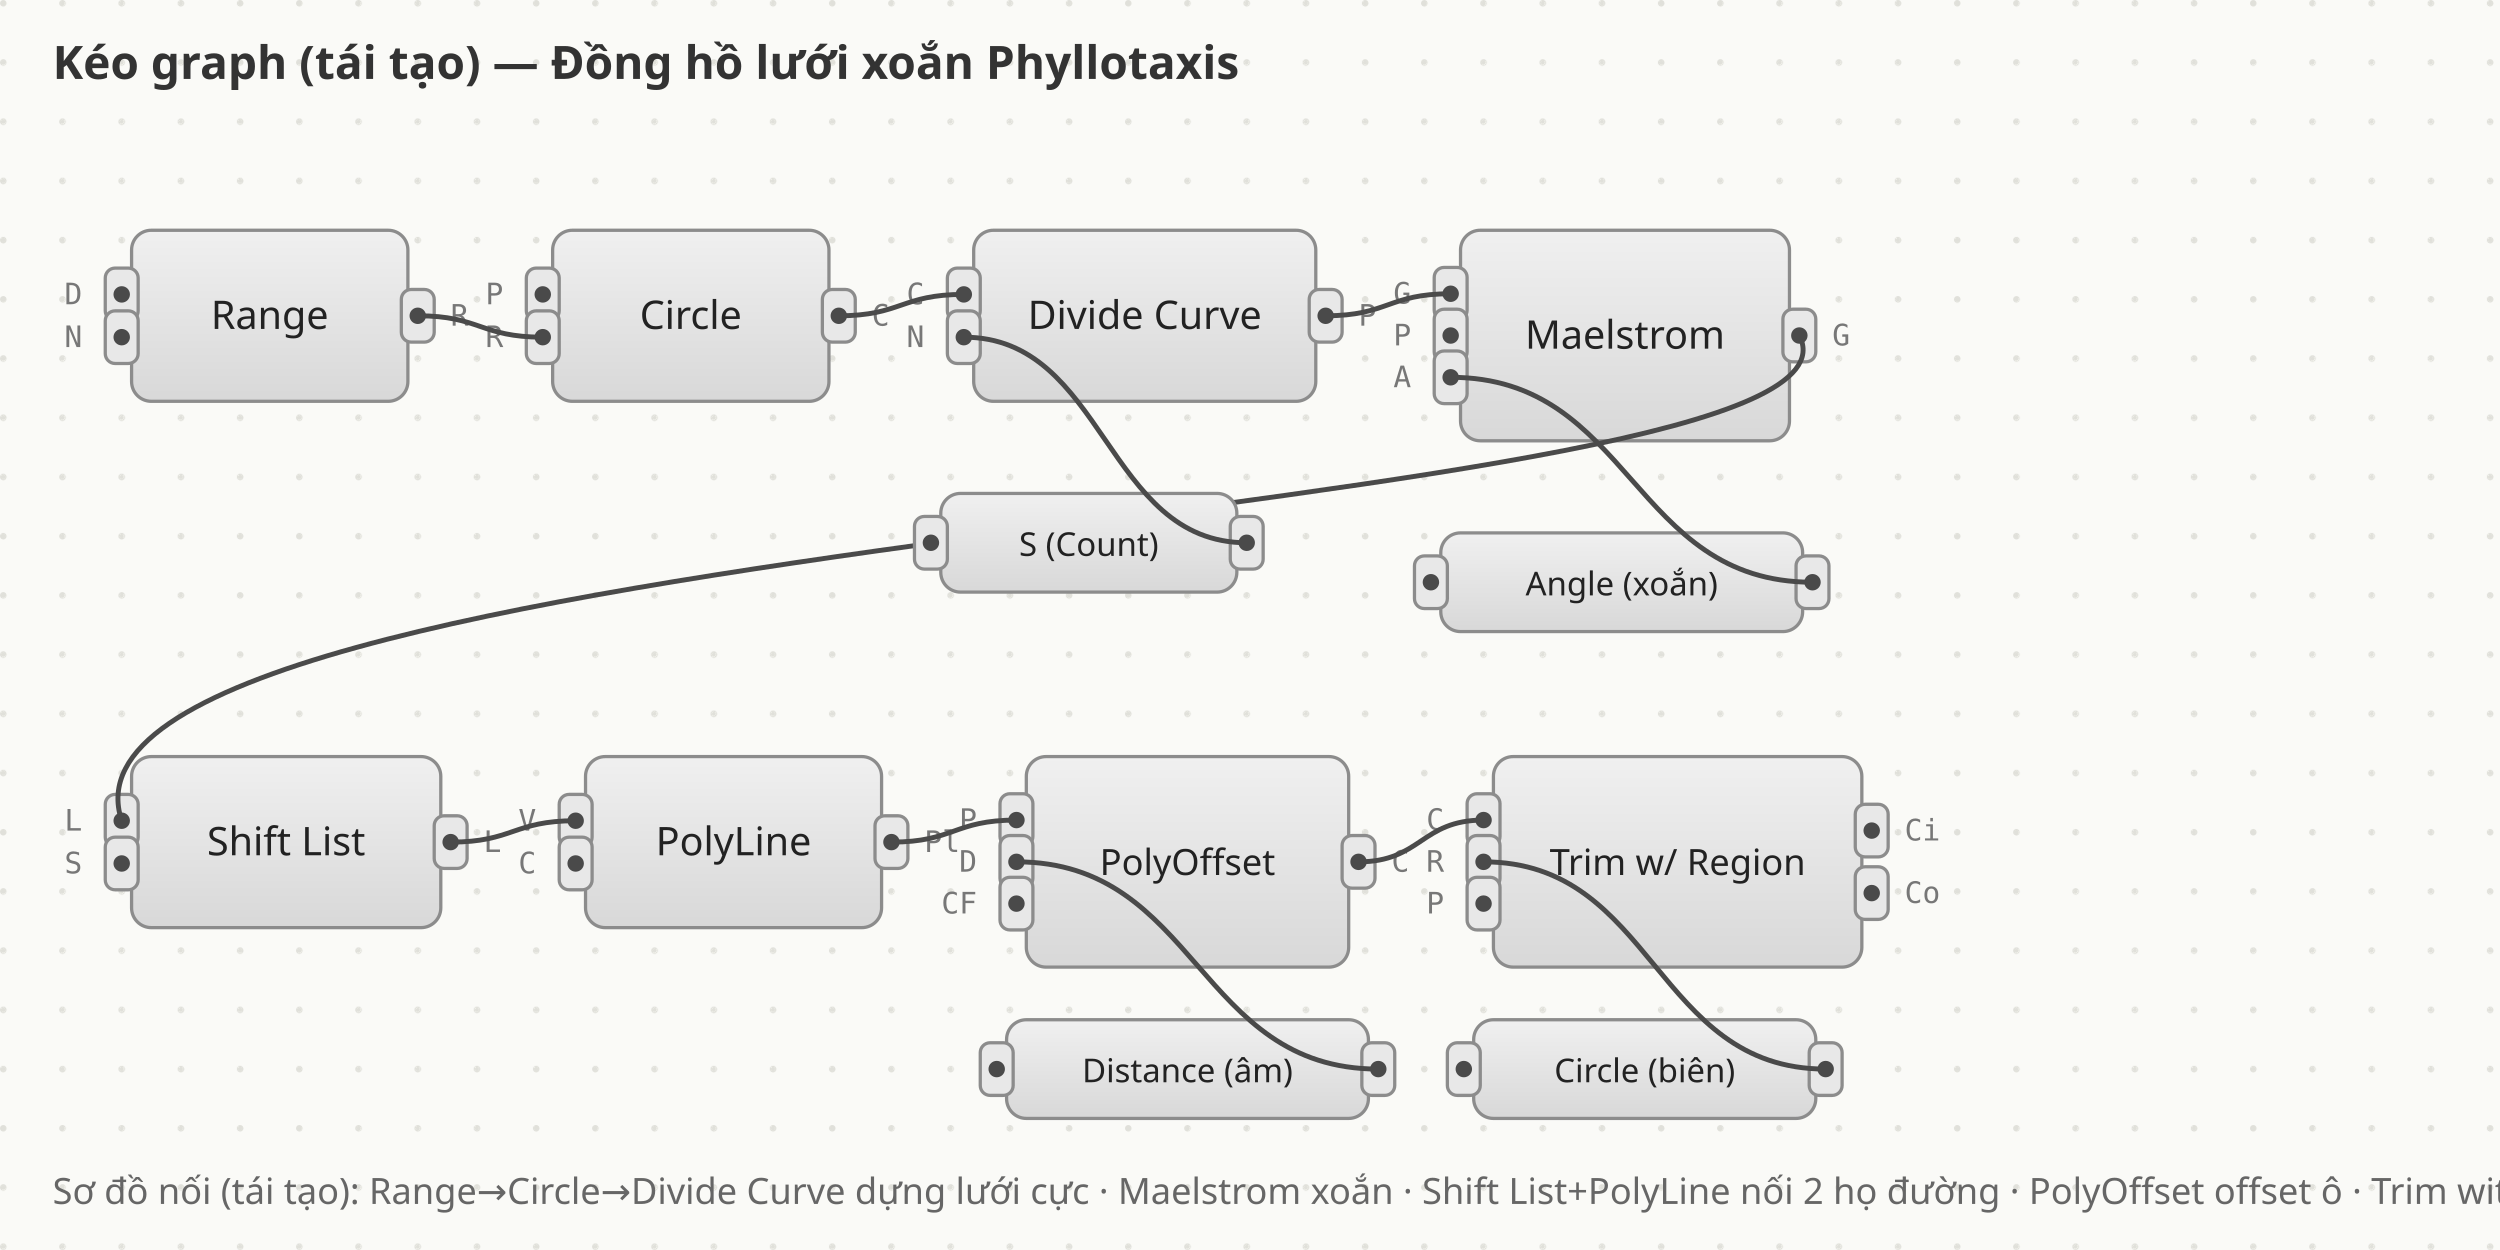
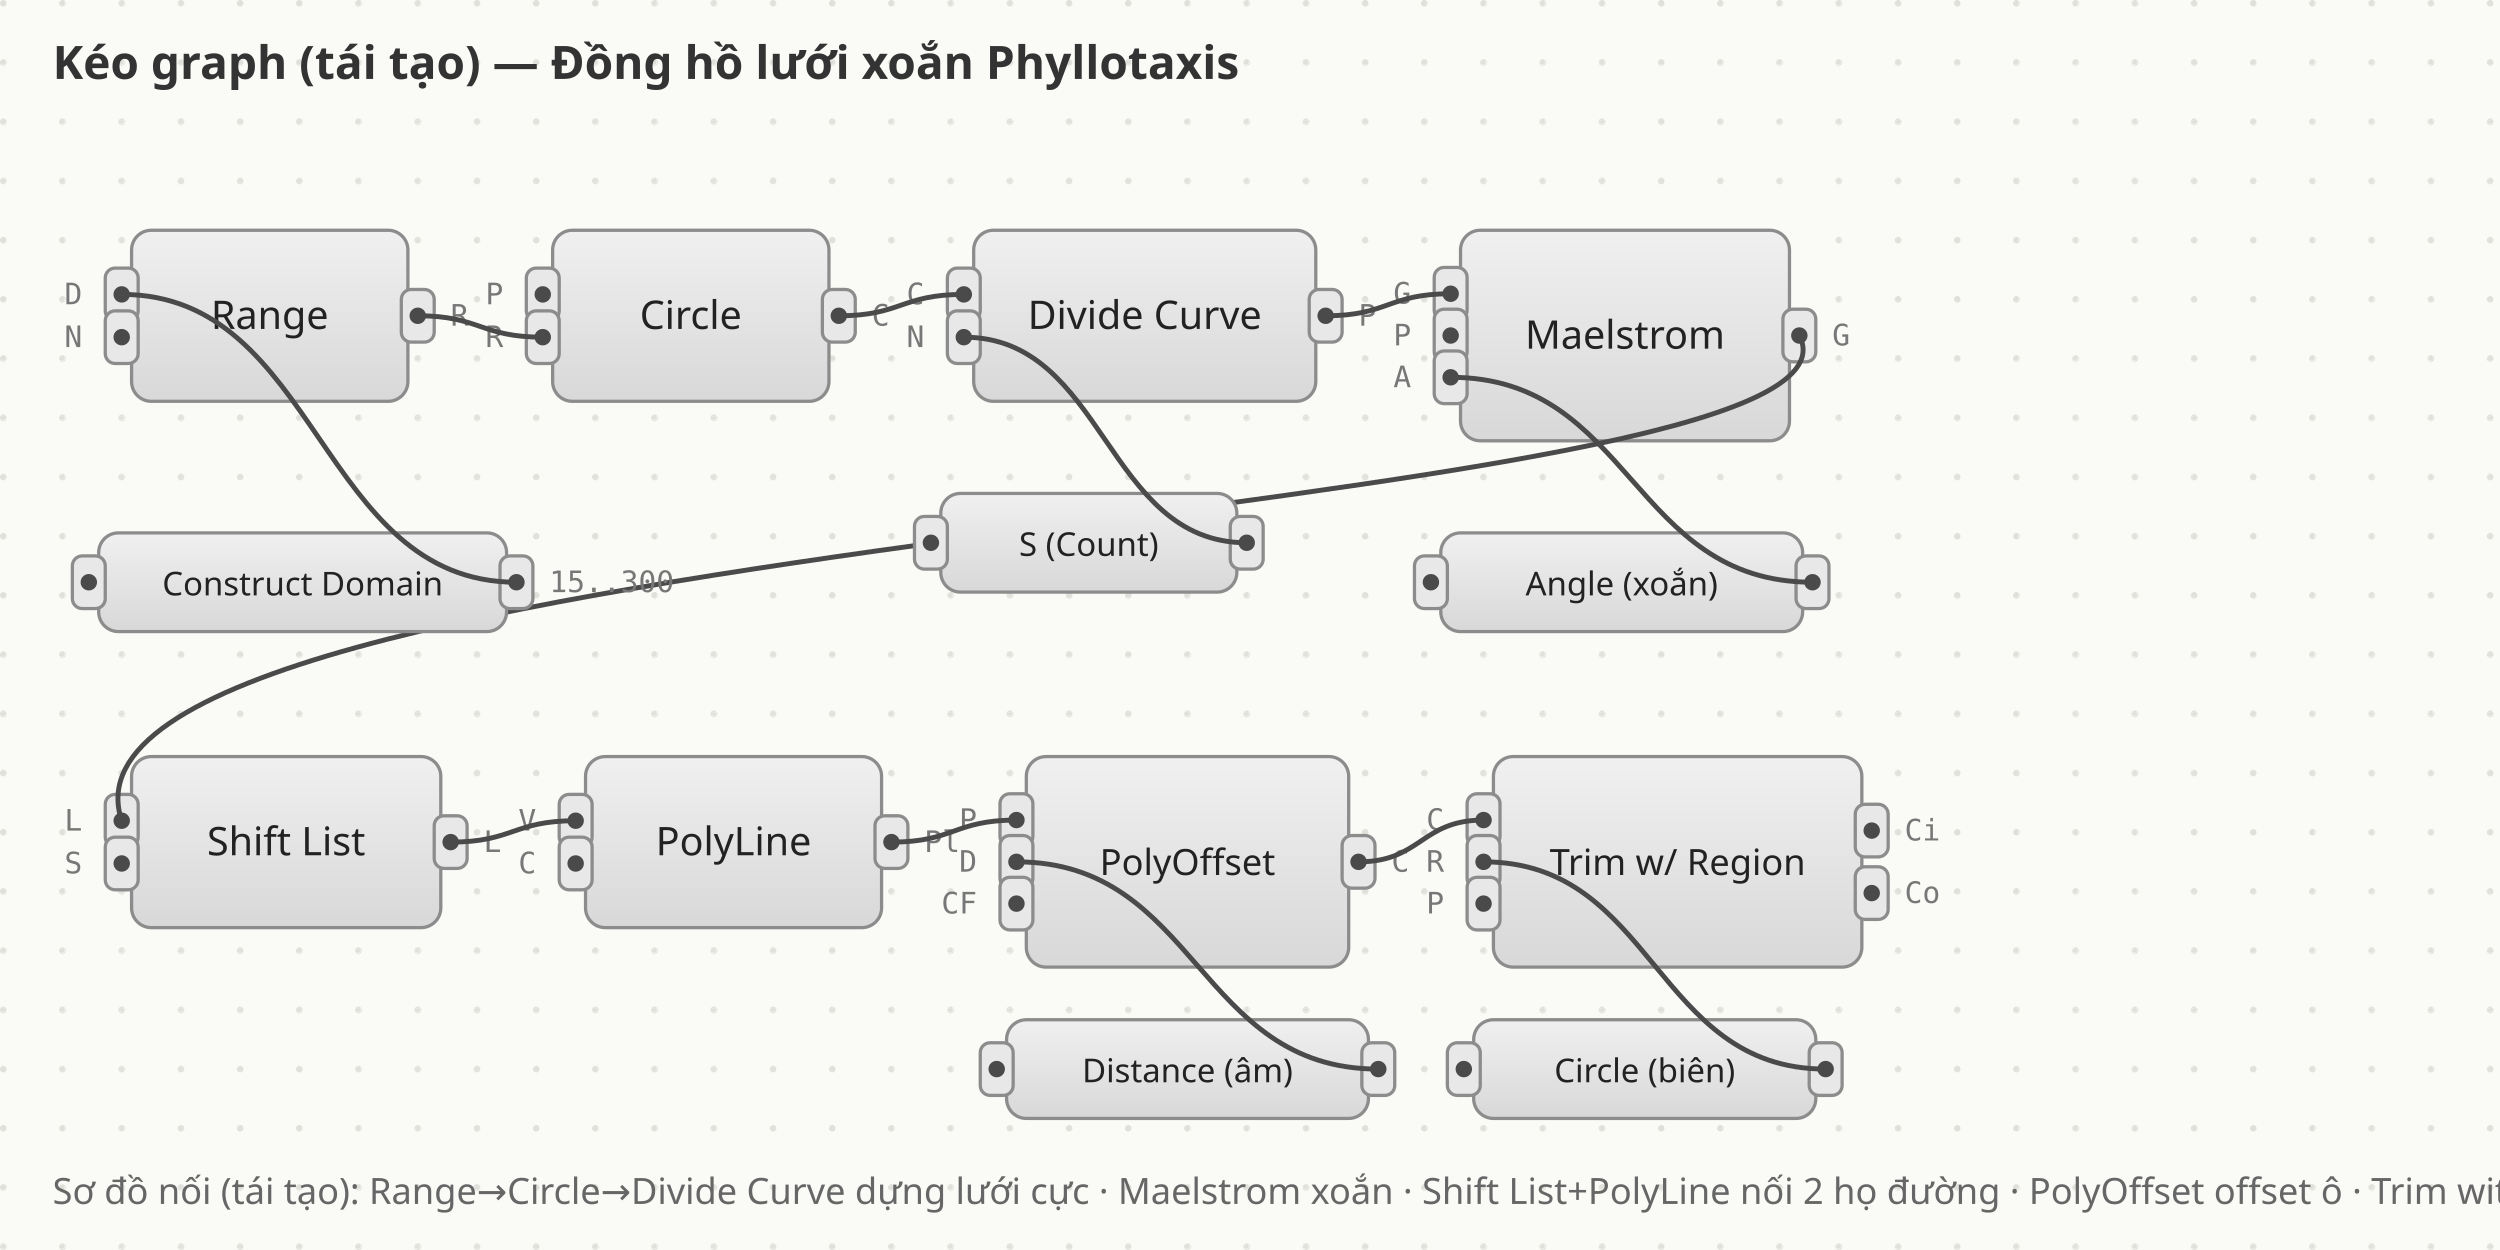
<svg xmlns="http://www.w3.org/2000/svg" width="760" height="380" viewBox="0 0 760 380" font-family="Segoe UI, sans-serif">
  <defs>
    <linearGradient id="ghBody" x1="0" y1="0" x2="0" y2="1">
      <stop offset="0%" stop-color="#F0F0F0" />
      <stop offset="100%" stop-color="#D8D8D8" />
    </linearGradient>
    <pattern id="dots" width="18" height="18" patternUnits="userSpaceOnUse">
      <circle cx="1" cy="1" r="1" fill="#E0E0DA" />
    </pattern>
  </defs>
  <rect x="0" y="0" width="760" height="380" fill="#FAFAF7" />
  <rect x="0" y="0" width="760" height="380" fill="url(#dots)" />
  <text x="16" y="24" font-size="14" font-weight="600" fill="#333">Kéo graph (tái tạo) — Đồng hồ lưới xoắn Phyllotaxis</text>
  <g>
    <rect x="40" y="70" width="84" height="52" rx="6" fill="url(#ghBody)" stroke="#8C8C8C" stroke-width="1" />
    <text x="82.0" y="100.0" text-anchor="middle" font-family="Segoe UI, sans-serif" font-size="12" fill="#222">Range</text>
    <rect x="32.0" y="81.5" width="10" height="16" rx="3" fill="#E8E8E8" stroke="#8C8C8C" />
    <circle cx="37.0" cy="89.5" r="2.5" fill="#4A4A4A" />
    <rect x="32.0" y="94.5" width="10" height="16" rx="3" fill="#E8E8E8" stroke="#8C8C8C" />
    <circle cx="37.0" cy="102.5" r="2.5" fill="#4A4A4A" />
    <rect x="122.0" y="88.0" width="10" height="16" rx="3" fill="#E8E8E8" stroke="#8C8C8C" />
    <circle cx="127.0" cy="96.0" r="2.5" fill="#4A4A4A" />
  </g>
  <text x="25.0" y="92.5" text-anchor="end" font-family="Consolas, monospace" font-size="9" fill="#777">D</text>
  <text x="25.0" y="105.5" text-anchor="end" font-family="Consolas, monospace" font-size="9" fill="#777">N</text>
  <text x="137.0" y="99.0" text-anchor="start" font-family="Consolas, monospace" font-size="9" fill="#777">R</text>
  <g>
    <rect x="168" y="70" width="84" height="52" rx="6" fill="url(#ghBody)" stroke="#8C8C8C" stroke-width="1" />
    <text x="210.0" y="100.0" text-anchor="middle" font-family="Segoe UI, sans-serif" font-size="12" fill="#222">Circle</text>
    <rect x="160.0" y="81.5" width="10" height="16" rx="3" fill="#E8E8E8" stroke="#8C8C8C" />
    <circle cx="165.0" cy="89.5" r="2.5" fill="#4A4A4A" />
    <rect x="160.0" y="94.5" width="10" height="16" rx="3" fill="#E8E8E8" stroke="#8C8C8C" />
    <circle cx="165.0" cy="102.5" r="2.5" fill="#4A4A4A" />
    <rect x="250.0" y="88.0" width="10" height="16" rx="3" fill="#E8E8E8" stroke="#8C8C8C" />
    <circle cx="255.0" cy="96.0" r="2.5" fill="#4A4A4A" />
  </g>
  <text x="153.0" y="92.5" text-anchor="end" font-family="Consolas, monospace" font-size="9" fill="#777">P</text>
  <text x="153.0" y="105.5" text-anchor="end" font-family="Consolas, monospace" font-size="9" fill="#777">R</text>
  <text x="265.0" y="99.0" text-anchor="start" font-family="Consolas, monospace" font-size="9" fill="#777">C</text>
  <path d="M 127.0,96.0 C 146.0,96.0 146.0,102.5 165.0,102.5" stroke="#4A4A4A" stroke-width="1.5" fill="none" />
  <g>
    <rect x="296" y="70" width="104" height="52" rx="6" fill="url(#ghBody)" stroke="#8C8C8C" stroke-width="1" />
    <text x="348.0" y="100.0" text-anchor="middle" font-family="Segoe UI, sans-serif" font-size="12" fill="#222">Divide Curve</text>
    <rect x="288.0" y="81.5" width="10" height="16" rx="3" fill="#E8E8E8" stroke="#8C8C8C" />
    <circle cx="293.0" cy="89.5" r="2.5" fill="#4A4A4A" />
    <rect x="288.0" y="94.5" width="10" height="16" rx="3" fill="#E8E8E8" stroke="#8C8C8C" />
    <circle cx="293.0" cy="102.5" r="2.5" fill="#4A4A4A" />
    <rect x="398.0" y="88.0" width="10" height="16" rx="3" fill="#E8E8E8" stroke="#8C8C8C" />
    <circle cx="403.0" cy="96.0" r="2.5" fill="#4A4A4A" />
  </g>
  <text x="281.0" y="92.5" text-anchor="end" font-family="Consolas, monospace" font-size="9" fill="#777">C</text>
  <text x="281.0" y="105.5" text-anchor="end" font-family="Consolas, monospace" font-size="9" fill="#777">N</text>
  <text x="413.0" y="99.0" text-anchor="start" font-family="Consolas, monospace" font-size="9" fill="#777">P</text>
  <path d="M 255.0,96.0 C 274.0,96.0 274.0,89.5 293.0,89.5" stroke="#4A4A4A" stroke-width="1.5" fill="none" />
  <g>
    <rect x="444" y="70" width="100" height="64" rx="6" fill="url(#ghBody)" stroke="#8C8C8C" stroke-width="1" />
    <text x="494.0" y="106.0" text-anchor="middle" font-family="Segoe UI, sans-serif" font-size="12" fill="#222">Maelstrom</text>
    <rect x="436.0" y="81.3" width="10" height="16" rx="3" fill="#E8E8E8" stroke="#8C8C8C" />
    <circle cx="441.0" cy="89.3" r="2.5" fill="#4A4A4A" />
    <rect x="436.0" y="94.0" width="10" height="16" rx="3" fill="#E8E8E8" stroke="#8C8C8C" />
    <circle cx="441.0" cy="102.0" r="2.5" fill="#4A4A4A" />
    <rect x="436.0" y="106.7" width="10" height="16" rx="3" fill="#E8E8E8" stroke="#8C8C8C" />
    <circle cx="441.0" cy="114.7" r="2.5" fill="#4A4A4A" />
    <rect x="542.0" y="94.0" width="10" height="16" rx="3" fill="#E8E8E8" stroke="#8C8C8C" />
    <circle cx="547.0" cy="102.0" r="2.5" fill="#4A4A4A" />
  </g>
  <text x="429.0" y="92.3" text-anchor="end" font-family="Consolas, monospace" font-size="9" fill="#777">G</text>
  <text x="429.0" y="105.0" text-anchor="end" font-family="Consolas, monospace" font-size="9" fill="#777">P</text>
  <text x="429.0" y="117.7" text-anchor="end" font-family="Consolas, monospace" font-size="9" fill="#777">A</text>
  <text x="557.0" y="105.0" text-anchor="start" font-family="Consolas, monospace" font-size="9" fill="#777">G</text>
  <path d="M 403.0,96.0 C 422.0,96.0 422.0,89.3 441.0,89.3" stroke="#4A4A4A" stroke-width="1.5" fill="none" />
  <g>
    <rect x="40" y="230" width="94" height="52" rx="6" fill="url(#ghBody)" stroke="#8C8C8C" stroke-width="1" />
    <text x="87.0" y="260.0" text-anchor="middle" font-family="Segoe UI, sans-serif" font-size="12" fill="#222">Shift List</text>
    <rect x="32.0" y="241.5" width="10" height="16" rx="3" fill="#E8E8E8" stroke="#8C8C8C" />
    <circle cx="37.0" cy="249.5" r="2.5" fill="#4A4A4A" />
    <rect x="32.0" y="254.5" width="10" height="16" rx="3" fill="#E8E8E8" stroke="#8C8C8C" />
    <circle cx="37.0" cy="262.5" r="2.5" fill="#4A4A4A" />
    <rect x="132.0" y="248.0" width="10" height="16" rx="3" fill="#E8E8E8" stroke="#8C8C8C" />
    <circle cx="137.0" cy="256.0" r="2.5" fill="#4A4A4A" />
  </g>
  <text x="25.0" y="252.5" text-anchor="end" font-family="Consolas, monospace" font-size="9" fill="#777">L</text>
  <text x="25.0" y="265.5" text-anchor="end" font-family="Consolas, monospace" font-size="9" fill="#777">S</text>
  <text x="147.0" y="259.0" text-anchor="start" font-family="Consolas, monospace" font-size="9" fill="#777">L</text>
  <path d="M 547.0,102.0 C 577.0,160.0 7.0,160.0 37.0,249.5" stroke="#4A4A4A" stroke-width="1.5" fill="none" />
  <g>
    <rect x="178" y="230" width="90" height="52" rx="6" fill="url(#ghBody)" stroke="#8C8C8C" stroke-width="1" />
    <text x="223.0" y="260.0" text-anchor="middle" font-family="Segoe UI, sans-serif" font-size="12" fill="#222">PolyLine</text>
    <rect x="170.0" y="241.5" width="10" height="16" rx="3" fill="#E8E8E8" stroke="#8C8C8C" />
    <circle cx="175.0" cy="249.5" r="2.5" fill="#4A4A4A" />
    <rect x="170.0" y="254.5" width="10" height="16" rx="3" fill="#E8E8E8" stroke="#8C8C8C" />
    <circle cx="175.0" cy="262.5" r="2.5" fill="#4A4A4A" />
    <rect x="266.0" y="248.0" width="10" height="16" rx="3" fill="#E8E8E8" stroke="#8C8C8C" />
    <circle cx="271.0" cy="256.0" r="2.5" fill="#4A4A4A" />
  </g>
  <text x="163.0" y="252.5" text-anchor="end" font-family="Consolas, monospace" font-size="9" fill="#777">V</text>
  <text x="163.0" y="265.5" text-anchor="end" font-family="Consolas, monospace" font-size="9" fill="#777">C</text>
  <text x="281.0" y="259.0" text-anchor="start" font-family="Consolas, monospace" font-size="9" fill="#777">Pl</text>
  <path d="M 137.0,256.0 C 156.0,256.0 156.0,249.5 175.0,249.5" stroke="#4A4A4A" stroke-width="1.5" fill="none" />
  <g>
    <rect x="312" y="230" width="98" height="64" rx="6" fill="url(#ghBody)" stroke="#8C8C8C" stroke-width="1" />
    <text x="361.0" y="266.0" text-anchor="middle" font-family="Segoe UI, sans-serif" font-size="11" fill="#222">PolyOffset</text>
    <rect x="304.0" y="241.3" width="10" height="16" rx="3" fill="#E8E8E8" stroke="#8C8C8C" />
    <circle cx="309.0" cy="249.3" r="2.5" fill="#4A4A4A" />
    <rect x="304.0" y="254.0" width="10" height="16" rx="3" fill="#E8E8E8" stroke="#8C8C8C" />
    <circle cx="309.0" cy="262.0" r="2.5" fill="#4A4A4A" />
    <rect x="304.0" y="266.7" width="10" height="16" rx="3" fill="#E8E8E8" stroke="#8C8C8C" />
    <circle cx="309.0" cy="274.7" r="2.5" fill="#4A4A4A" />
    <rect x="408.0" y="254.0" width="10" height="16" rx="3" fill="#E8E8E8" stroke="#8C8C8C" />
    <circle cx="413.0" cy="262.0" r="2.5" fill="#4A4A4A" />
  </g>
  <text x="297.0" y="252.3" text-anchor="end" font-family="Consolas, monospace" font-size="9" fill="#777">P</text>
  <text x="297.0" y="265.0" text-anchor="end" font-family="Consolas, monospace" font-size="9" fill="#777">D</text>
  <text x="297.0" y="277.7" text-anchor="end" font-family="Consolas, monospace" font-size="9" fill="#777">CF</text>
  <text x="423.0" y="265.0" text-anchor="start" font-family="Consolas, monospace" font-size="9" fill="#777">C</text>
  <path d="M 271.0,256.0 C 290.0,256.0 290.0,249.3 309.0,249.3" stroke="#4A4A4A" stroke-width="1.5" fill="none" />
  <g>
    <rect x="454" y="230" width="112" height="64" rx="6" fill="url(#ghBody)" stroke="#8C8C8C" stroke-width="1" />
    <text x="510.0" y="266.0" text-anchor="middle" font-family="Segoe UI, sans-serif" font-size="11" fill="#222">Trim w/ Region</text>
    <rect x="446.0" y="241.3" width="10" height="16" rx="3" fill="#E8E8E8" stroke="#8C8C8C" />
    <circle cx="451.0" cy="249.3" r="2.5" fill="#4A4A4A" />
    <rect x="446.0" y="254.0" width="10" height="16" rx="3" fill="#E8E8E8" stroke="#8C8C8C" />
    <circle cx="451.0" cy="262.0" r="2.5" fill="#4A4A4A" />
    <rect x="446.0" y="266.7" width="10" height="16" rx="3" fill="#E8E8E8" stroke="#8C8C8C" />
    <circle cx="451.0" cy="274.7" r="2.5" fill="#4A4A4A" />
    <rect x="564.0" y="244.5" width="10" height="16" rx="3" fill="#E8E8E8" stroke="#8C8C8C" />
    <circle cx="569.0" cy="252.5" r="2.5" fill="#4A4A4A" />
    <rect x="564.0" y="263.5" width="10" height="16" rx="3" fill="#E8E8E8" stroke="#8C8C8C" />
    <circle cx="569.0" cy="271.5" r="2.5" fill="#4A4A4A" />
  </g>
  <text x="439.0" y="252.3" text-anchor="end" font-family="Consolas, monospace" font-size="9" fill="#777">C</text>
  <text x="439.0" y="265.0" text-anchor="end" font-family="Consolas, monospace" font-size="9" fill="#777">R</text>
  <text x="439.0" y="277.7" text-anchor="end" font-family="Consolas, monospace" font-size="9" fill="#777">P</text>
  <text x="579.0" y="255.5" text-anchor="start" font-family="Consolas, monospace" font-size="9" fill="#777">Ci</text>
  <text x="579.0" y="274.5" text-anchor="start" font-family="Consolas, monospace" font-size="9" fill="#777">Co</text>
  <path d="M 413.0,262.0 C 432.0,262.0 432.0,249.3 451.0,249.3" stroke="#4A4A4A" stroke-width="1.5" fill="none" />
  <g>
    <rect x="286" y="150" width="90" height="30" rx="6" fill="url(#ghBody)" stroke="#8C8C8C" stroke-width="1" />
    <text x="331.0" y="169.0" text-anchor="middle" font-family="Segoe UI, sans-serif" font-size="10" fill="#222">S (Count)</text>
    <rect x="278.0" y="157.0" width="10" height="16" rx="3" fill="#E8E8E8" stroke="#8C8C8C" />
    <circle cx="283.0" cy="165.0" r="2.5" fill="#4A4A4A" />
    <rect x="374.0" y="157.0" width="10" height="16" rx="3" fill="#E8E8E8" stroke="#8C8C8C" />
    <circle cx="379.0" cy="165.0" r="2.5" fill="#4A4A4A" />
  </g>
  <path d="M 379.0,165.0 C 336.0,165.0 336.0,102.5 293.0,102.5" stroke="#4A4A4A" stroke-width="1.5" fill="none" />
  <g>
    <rect x="438" y="162" width="110" height="30" rx="6" fill="url(#ghBody)" stroke="#8C8C8C" stroke-width="1" />
    <text x="493.0" y="181.0" text-anchor="middle" font-family="Segoe UI, sans-serif" font-size="10" fill="#222">Angle (xoắn)</text>
    <rect x="430.0" y="169.0" width="10" height="16" rx="3" fill="#E8E8E8" stroke="#8C8C8C" />
    <circle cx="435.0" cy="177.0" r="2.5" fill="#4A4A4A" />
    <rect x="546.0" y="169.0" width="10" height="16" rx="3" fill="#E8E8E8" stroke="#8C8C8C" />
    <circle cx="551.0" cy="177.0" r="2.5" fill="#4A4A4A" />
  </g>
  <path d="M 551.0,177.0 C 496.0,177.0 496.0,114.7 441.0,114.7" stroke="#4A4A4A" stroke-width="1.5" fill="none" />
  <g>
    <rect x="306" y="310" width="110" height="30" rx="6" fill="url(#ghBody)" stroke="#8C8C8C" stroke-width="1" />
    <text x="361.0" y="329.0" text-anchor="middle" font-family="Segoe UI, sans-serif" font-size="10" fill="#222">Distance (âm)</text>
    <rect x="298.0" y="317.0" width="10" height="16" rx="3" fill="#E8E8E8" stroke="#8C8C8C" />
    <circle cx="303.0" cy="325.0" r="2.5" fill="#4A4A4A" />
    <rect x="414.0" y="317.0" width="10" height="16" rx="3" fill="#E8E8E8" stroke="#8C8C8C" />
    <circle cx="419.0" cy="325.0" r="2.5" fill="#4A4A4A" />
  </g>
  <path d="M 419.0,325.0 C 364.0,325.0 364.0,262.0 309.0,262.0" stroke="#4A4A4A" stroke-width="1.5" fill="none" />
  <g>
    <rect x="448" y="310" width="104" height="30" rx="6" fill="url(#ghBody)" stroke="#8C8C8C" stroke-width="1" />
    <text x="500.0" y="329.0" text-anchor="middle" font-family="Segoe UI, sans-serif" font-size="10" fill="#222">Circle (biên)</text>
    <rect x="440.0" y="317.0" width="10" height="16" rx="3" fill="#E8E8E8" stroke="#8C8C8C" />
    <circle cx="445.0" cy="325.0" r="2.5" fill="#4A4A4A" />
    <rect x="550.0" y="317.0" width="10" height="16" rx="3" fill="#E8E8E8" stroke="#8C8C8C" />
    <circle cx="555.0" cy="325.0" r="2.5" fill="#4A4A4A" />
  </g>
  <path d="M 555.0,325.0 C 503.0,325.0 503.0,262.0 451.0,262.0" stroke="#4A4A4A" stroke-width="1.5" fill="none" />
+   <g>
+     <rect x="30" y="162" width="124" height="30" rx="6" fill="url(#ghBody)" stroke="#8C8C8C" stroke-width="1" />
+     <text x="92.0" y="181.0" text-anchor="middle" font-family="Segoe UI, sans-serif" font-size="10" fill="#222">Construct Domain</text>
+     <rect x="22.0" y="169.0" width="10" height="16" rx="3" fill="#E8E8E8" stroke="#8C8C8C" />
+     <circle cx="27.0" cy="177.0" r="2.5" fill="#4A4A4A" />
+     <rect x="152.0" y="169.0" width="10" height="16" rx="3" fill="#E8E8E8" stroke="#8C8C8C" />
+     <circle cx="157.0" cy="177.0" r="2.5" fill="#4A4A4A" />
+   </g>
+   <text x="167.0" y="180.0" text-anchor="start" font-family="Consolas, monospace" font-size="9" fill="#777">15..300</text>
+   <path d="M 157.0,177.0 C 97.0,177.0 97.0,89.5 37.0,89.5" stroke="#4A4A4A" stroke-width="1.5" fill="none" />
  <text x="16" y="366" font-family="Segoe UI" font-size="11" fill="#666">Sơ đồ nối (tái tạo): Range→Circle→Divide Curve dựng lưới cực · Maelstrom xoắn · Shift List+PolyLine nối 2 họ đường · PolyOffset offset ô · Trim with Region cắt biên. Bước Shift List/PolyLine là phần dễ khác nhất — thử để khớp thứ tự điểm.</text>
</svg>
